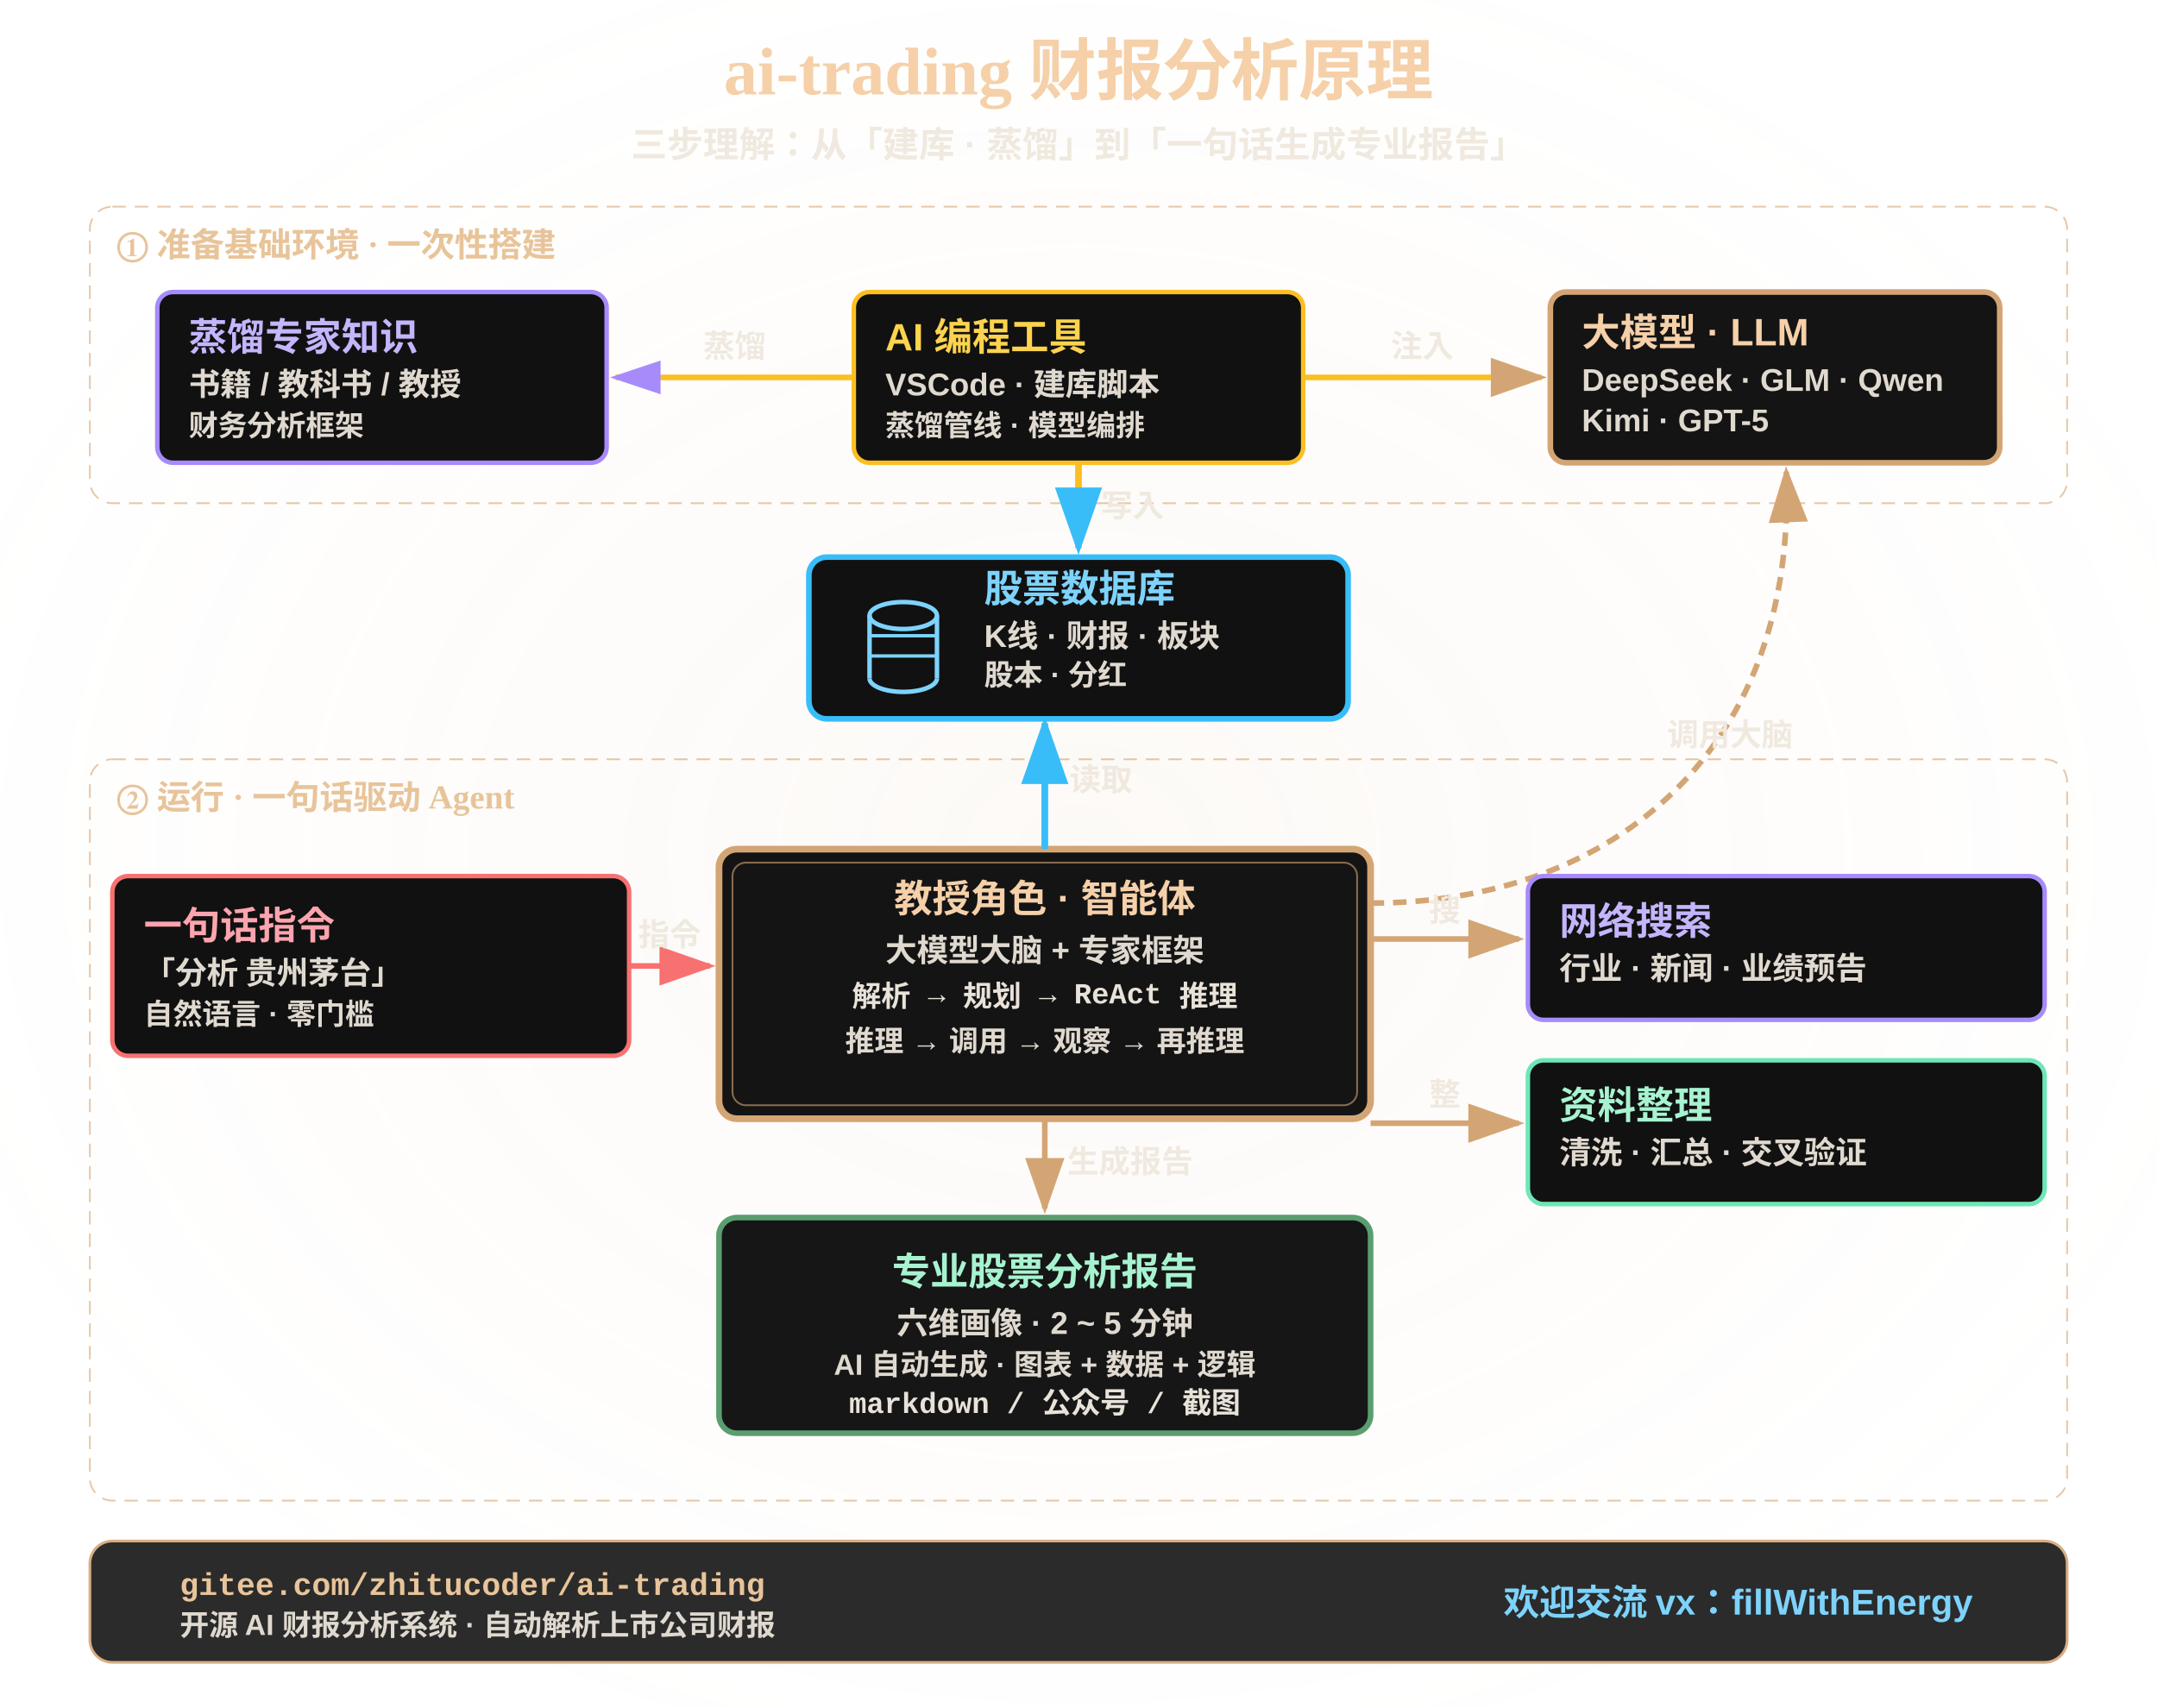
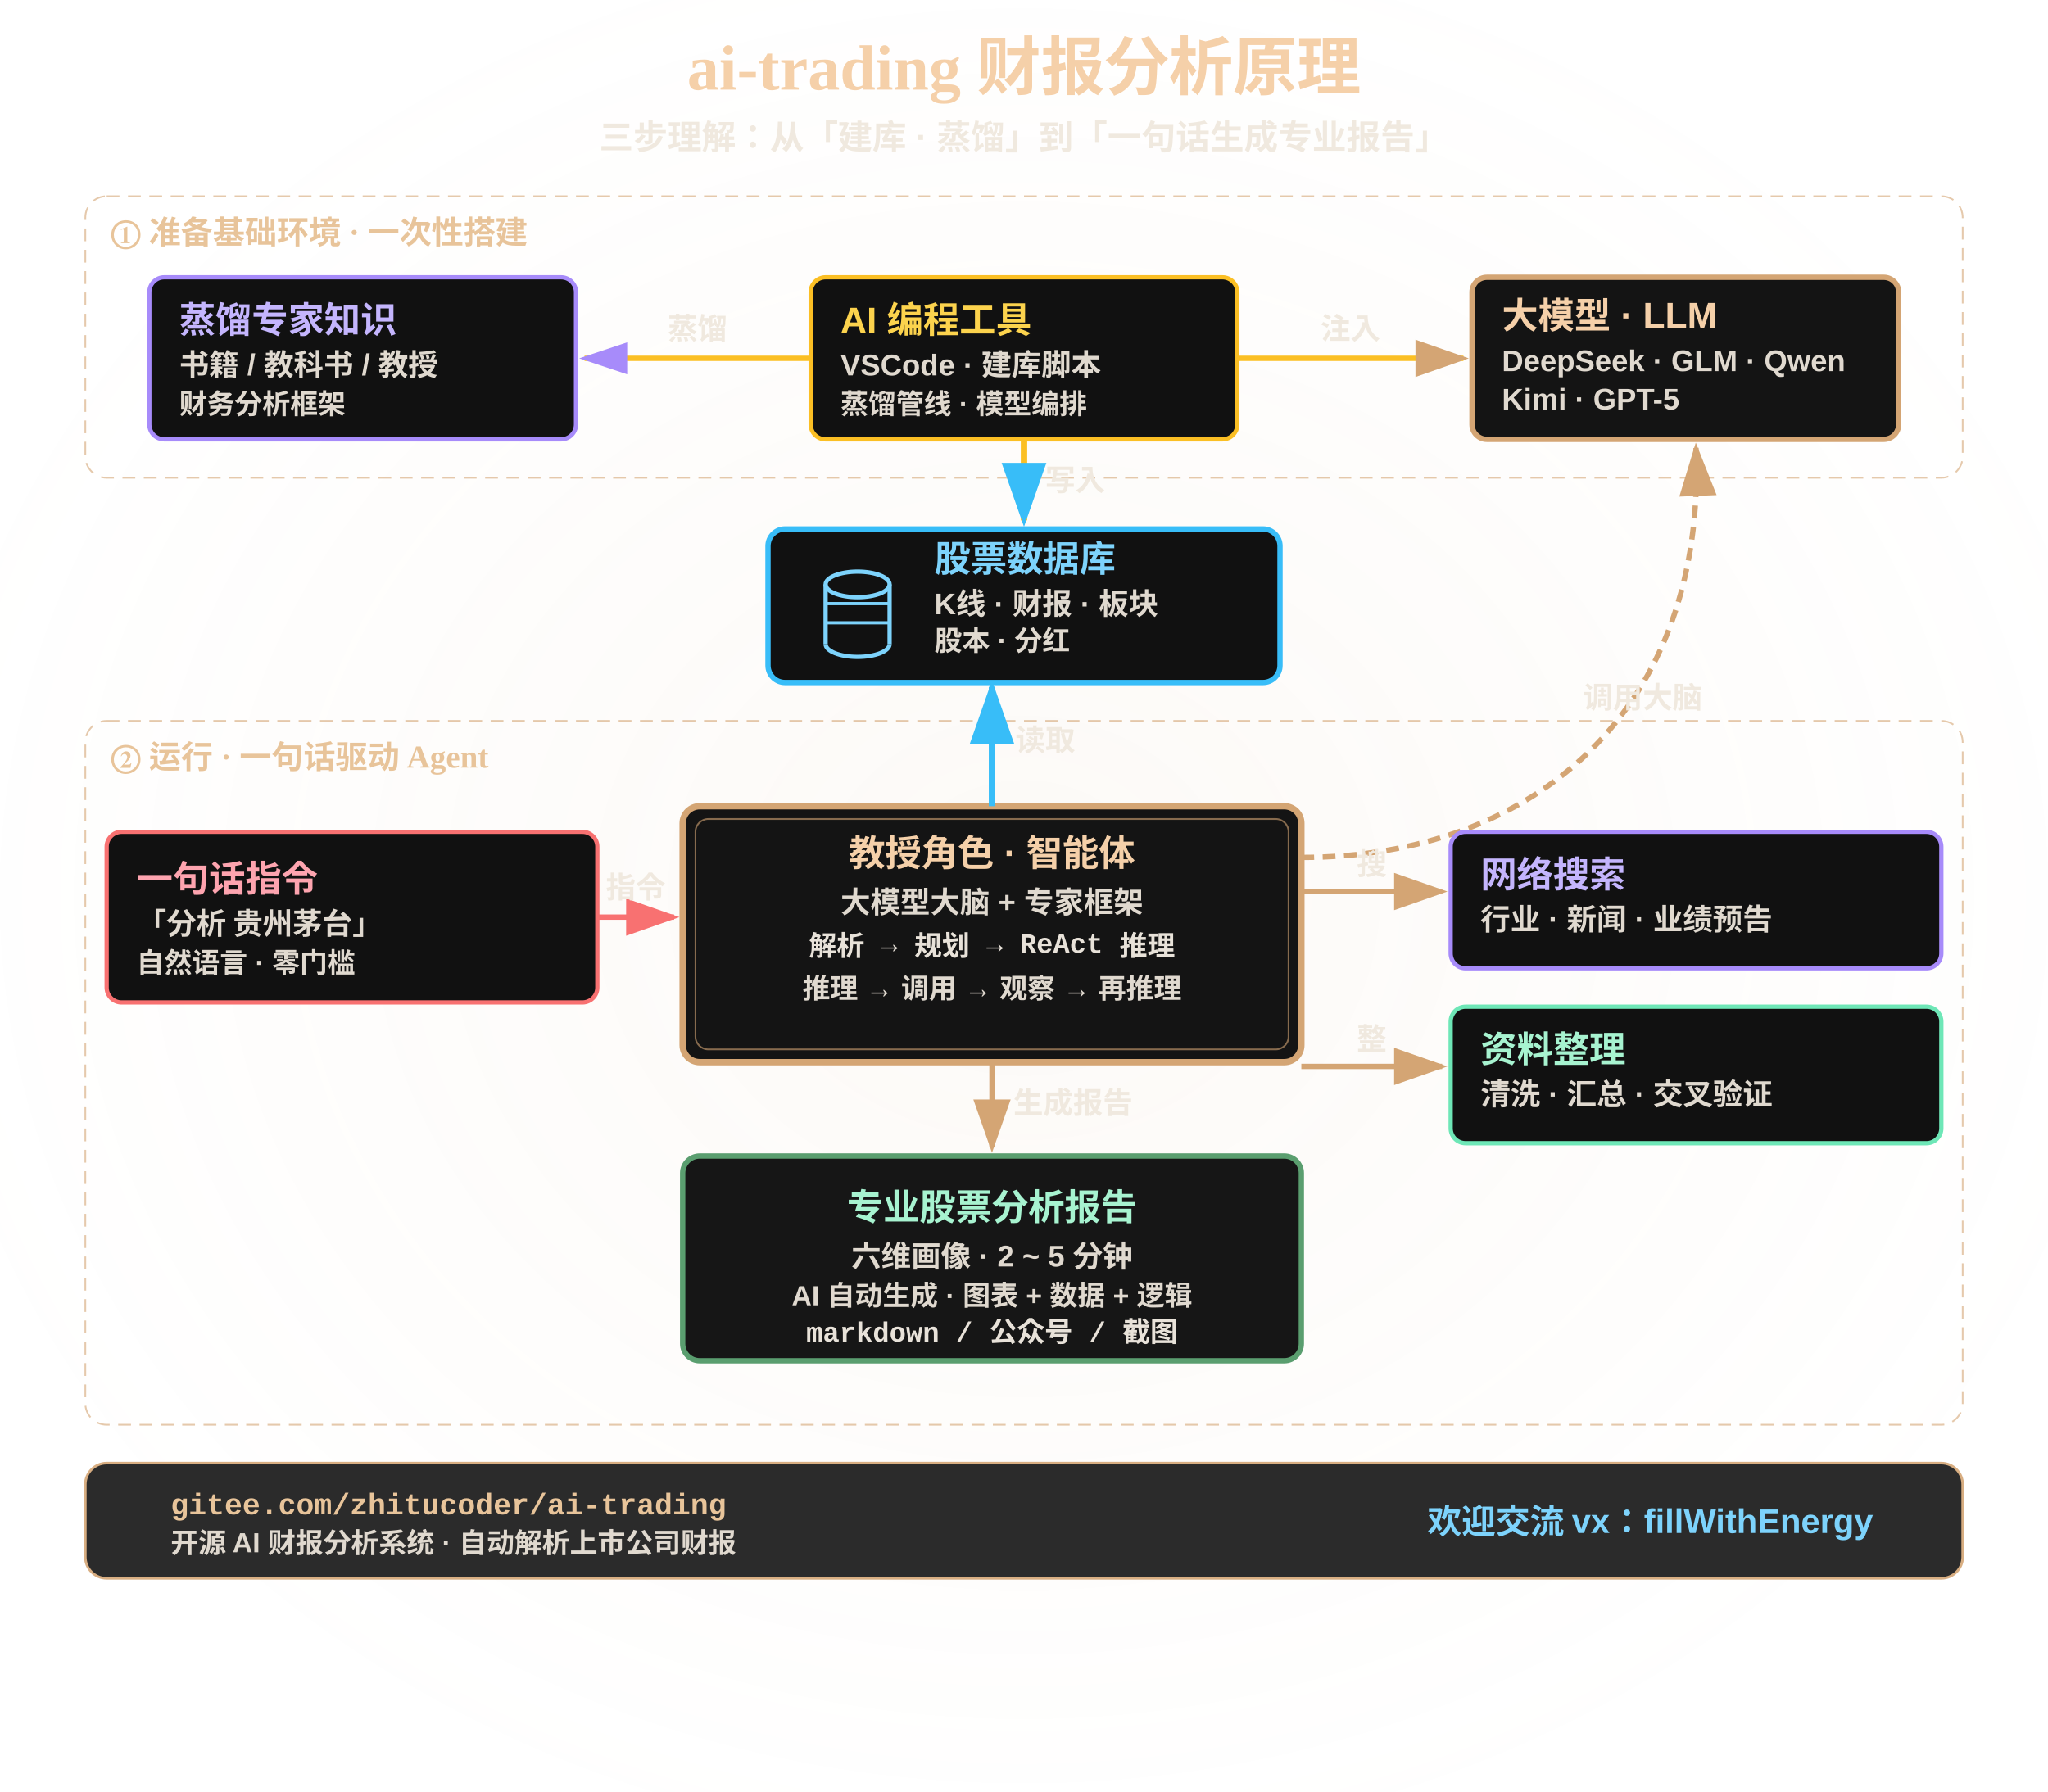
- <svg xmlns="http://www.w3.org/2000/svg" viewBox="0 0 960 760">
+ <svg xmlns="http://www.w3.org/2000/svg" viewBox="0 0 960 840">
  <defs>
    <radialGradient id="glow" cx="50%" cy="50%" r="55%">
      <stop offset="0%" stop-color="#d4a574" stop-opacity="0.06" />
      <stop offset="100%" stop-color="#d4a574" stop-opacity="0" />
    </radialGradient>
    <marker id="arr-gold" markerWidth="10" markerHeight="7" refX="9" refY="3.5" orient="auto">
      <polygon points="0 0,10 3.5,0 7" fill="#d4a574" />
    </marker>
    <marker id="arr-blue" markerWidth="10" markerHeight="7" refX="9" refY="3.5" orient="auto">
      <polygon points="0 0,10 3.5,0 7" fill="#38bdf8" />
    </marker>
    <marker id="arr-violet" markerWidth="9" markerHeight="6" refX="8" refY="3" orient="auto">
      <polygon points="0 0,9 3,0 6" fill="#a78bfa" />
    </marker>
    <marker id="arr-rose" markerWidth="10" markerHeight="7" refX="9" refY="3.5" orient="auto">
      <polygon points="0 0,10 3.5,0 7" fill="#f87171" />
    </marker>
    <marker id="arr-amber" markerWidth="10" markerHeight="7" refX="9" refY="3.5" orient="auto">
      <polygon points="0 0,10 3.5,0 7" fill="#fbbf24" />
    </marker>
  </defs>
  <style>
  text { font-family: -apple-system,"Helvetica Neue",Arial,"PingFang SC","Microsoft YaHei",sans-serif; }
  .ttl { font-family: Georgia,"Times New Roman",serif; font-size: 30px; font-weight: 700; fill: #f5d0a9; }
  .sub { font-size: 16px; fill: #f0e9df; font-weight: 700; }
  .lbl { font-family: Georgia,"Times New Roman",serif; font-size: 15px; font-weight: 700; fill: #e8c49a; opacity: 1; }
  .nm { font-size: 17px; font-weight: 700; }
  .sm { font-size: 14px; fill: #e0d9cf; font-weight: 600; }
  .xs { font-size: 13px; fill: #e0d9cf; font-weight: 600; }
  .al { font-size: 14px; fill: #f0e9df; font-weight: 700; }
  .fn { font-family: "Cascadia Code","SF Mono","Courier New",monospace; font-size: 13px; fill: #e8e2d9; font-weight: 700; }
  .repo { font-family: "Cascadia Code","SF Mono","Courier New",monospace; font-size: 14px; fill: #e8c49a; font-weight: 700; }
  .vx { font-size: 16px; fill: #7dd3fc; font-weight: 700; }
</style>
-   <rect width="960" height="760" fill="url(#glow)" />
+   <rect width="960" height="840" fill="url(#glow)" />
  <text x="480" y="42" text-anchor="middle" class="ttl">ai-trading 财报分析原理</text>
  <text x="480" y="70" text-anchor="middle" class="sub">三步理解：从「建库 · 蒸馏」到「一句话生成专业报告」</text>
  <rect x="40" y="92" width="880" height="132" rx="10" fill="none" stroke="#d4a574" stroke-width="0.8" stroke-dasharray="6,4" opacity="0.6" />
  <text x="52" y="114" class="lbl">① 准备基础环境 · 一次性搭建</text>
  <rect x="70" y="130" width="200" height="76" rx="7" fill="#111111" stroke="#a78bfa" stroke-width="2" />
  <text x="84" y="156" class="nm" fill="#c4b5fd">蒸馏专家知识</text>
  <text x="84" y="176" class="sm">书籍 / 教科书 / 教授</text>
  <text x="84" y="194" class="xs">财务分析框架</text>
  <rect x="380" y="130" width="200" height="76" rx="7" fill="#111111" stroke="#fbbf24" stroke-width="2" />
  <text x="394" y="156" class="nm" fill="#fcd34d">AI 编程工具</text>
  <text x="394" y="176" class="sm">VSCode · 建库脚本</text>
  <text x="394" y="194" class="xs">蒸馏管线 · 模型编排</text>
  <rect x="690" y="130" width="200" height="76" rx="7" fill="#141414" stroke="#d4a574" stroke-width="2.5" />
  <text x="704" y="154" class="nm" fill="#f5d0a9">大模型 · LLM</text>
  <text x="704" y="174" class="sm">DeepSeek · GLM · Qwen</text>
  <text x="704" y="192" class="sm">Kimi · GPT-5</text>
  <path d="M 380 168 L 274 168" fill="none" stroke="#fbbf24" stroke-width="2.5" marker-end="url(#arr-violet)" />
  <text x="327" y="159" text-anchor="middle" class="al">蒸馏</text>
  <path d="M 580 168 L 686 168" fill="none" stroke="#fbbf24" stroke-width="2.5" marker-end="url(#arr-gold)" />
  <text x="633" y="159" text-anchor="middle" class="al">注入</text>
  <rect x="360" y="248" width="240" height="72" rx="8" fill="#111111" stroke="#38bdf8" stroke-width="2.5" />
  <ellipse cx="402" cy="274" rx="15" ry="6" fill="none" stroke="#7dd3fc" stroke-width="2" />
  <path d="M 387 274 L 387 302 M 417 274 L 417 302" fill="none" stroke="#7dd3fc" stroke-width="2" />
  <path d="M 387 302 A 15 6 0 0 0 417 302" fill="none" stroke="#7dd3fc" stroke-width="2" />
  <line x1="387" y1="283" x2="417" y2="283" stroke="#7dd3fc" stroke-width="1.5" />
  <line x1="387" y1="292" x2="417" y2="292" stroke="#7dd3fc" stroke-width="1.5" />
  <text x="438" y="268" class="nm" fill="#7dd3fc">股票数据库</text>
  <text x="438" y="288" class="sm">K线 · 财报 · 板块</text>
  <text x="438" y="305" class="xs">股本 · 分红</text>
  <line x1="480" y1="206" x2="480" y2="244" stroke="#fbbf24" stroke-width="3" marker-end="url(#arr-blue)" />
  <text x="490" y="230" class="al">写入</text>
  <rect x="40" y="338" width="880" height="330" rx="10" fill="none" stroke="#d4a574" stroke-width="0.8" stroke-dasharray="6,4" opacity="0.6" />
  <text x="52" y="360" class="lbl">② 运行 · 一句话驱动 Agent</text>
  <rect x="50" y="390" width="230" height="80" rx="7" fill="#111111" stroke="#f87171" stroke-width="2" />
  <text x="64" y="418" class="nm" fill="#fda4af">一句话指令</text>
  <text x="64" y="438" class="sm">「分析 贵州茅台」</text>
  <text x="64" y="456" class="xs">自然语言 · 零门槛</text>
  <rect x="320" y="378" width="290" height="120" rx="8" fill="#141414" stroke="#d4a574" stroke-width="3" />
  <rect x="326" y="384" width="278" height="108" rx="6" fill="none" stroke="#d4a574" stroke-width="0.8" opacity="0.6" />
  <text x="465" y="406" text-anchor="middle" class="nm" fill="#f5d0a9">教授角色 · 智能体</text>
  <text x="465" y="428" text-anchor="middle" class="sm">大模型大脑 + 专家框架</text>
  <text x="465" y="448" text-anchor="middle" class="fn">解析 → 规划 → ReAct 推理</text>
  <text x="465" y="468" text-anchor="middle" class="xs">推理 → 调用 → 观察 → 再推理</text>
  <line x1="465" y1="378" x2="465" y2="322" stroke="#38bdf8" stroke-width="3" marker-end="url(#arr-blue)" />
  <text x="476" y="352" class="al">读取</text>
  <path d="M 610 402 C 720 402, 800 332, 795 210" fill="none" stroke="#d4a574" stroke-width="2.5" stroke-dasharray="6,4" marker-end="url(#arr-gold)" />
  <text x="742" y="332" class="al">调用大脑</text>
  <rect x="680" y="390" width="230" height="64" rx="7" fill="#111111" stroke="#a78bfa" stroke-width="2" />
  <text x="694" y="416" class="nm" fill="#c4b5fd">网络搜索</text>
  <text x="694" y="436" class="sm">行业 · 新闻 · 业绩预告</text>
  <rect x="680" y="472" width="230" height="64" rx="7" fill="#111111" stroke="#6ee7b7" stroke-width="2" />
  <text x="694" y="498" class="nm" fill="#a7f3d0">资料整理</text>
  <text x="694" y="518" class="sm">清洗 · 汇总 · 交叉验证</text>
  <rect x="320" y="542" width="290" height="96" rx="8" fill="#161616" stroke="#5a9e6f" stroke-width="2.5" />
  <text x="465" y="572" text-anchor="middle" class="nm" fill="#a7f3d0">专业股票分析报告</text>
  <text x="465" y="594" text-anchor="middle" class="sm">六维画像 · 2 ~ 5 分钟</text>
  <text x="465" y="612" text-anchor="middle" class="xs">AI 自动生成 · 图表 + 数据 + 逻辑</text>
  <text x="465" y="629" text-anchor="middle" class="fn">markdown / 公众号 / 截图</text>
  <line x1="280" y1="430" x2="316" y2="430" stroke="#f87171" stroke-width="2.5" marker-end="url(#arr-rose)" />
  <text x="298" y="421" text-anchor="middle" class="al">指令</text>
  <path d="M 610 418 L 676 418" fill="none" stroke="#d4a574" stroke-width="2.5" marker-end="url(#arr-gold)" />
  <text x="643" y="410" text-anchor="middle" class="al">搜</text>
  <path d="M 610 500 L 676 500" fill="none" stroke="#d4a574" stroke-width="2.5" marker-end="url(#arr-gold)" />
  <text x="643" y="492" text-anchor="middle" class="al">整</text>
  <line x1="465" y1="498" x2="465" y2="538" stroke="#d4a574" stroke-width="2.5" marker-end="url(#arr-gold)" />
  <text x="475" y="522" class="al">生成报告</text>
  <rect x="40" y="686" width="880" height="54" rx="10" fill="#141414" stroke="#d4a574" stroke-width="1.2" opacity="0.9" />
  <text x="80" y="710" text-anchor="start" class="repo">gitee.com/zhitucoder/ai-trading</text>
  <text x="80" y="728" text-anchor="start" class="xs">开源 AI 财报分析系统 · 自动解析上市公司财报</text>
  <text x="878" y="719" text-anchor="end" class="vx">欢迎交流 vx：fillWithEnergy</text>
</svg>
